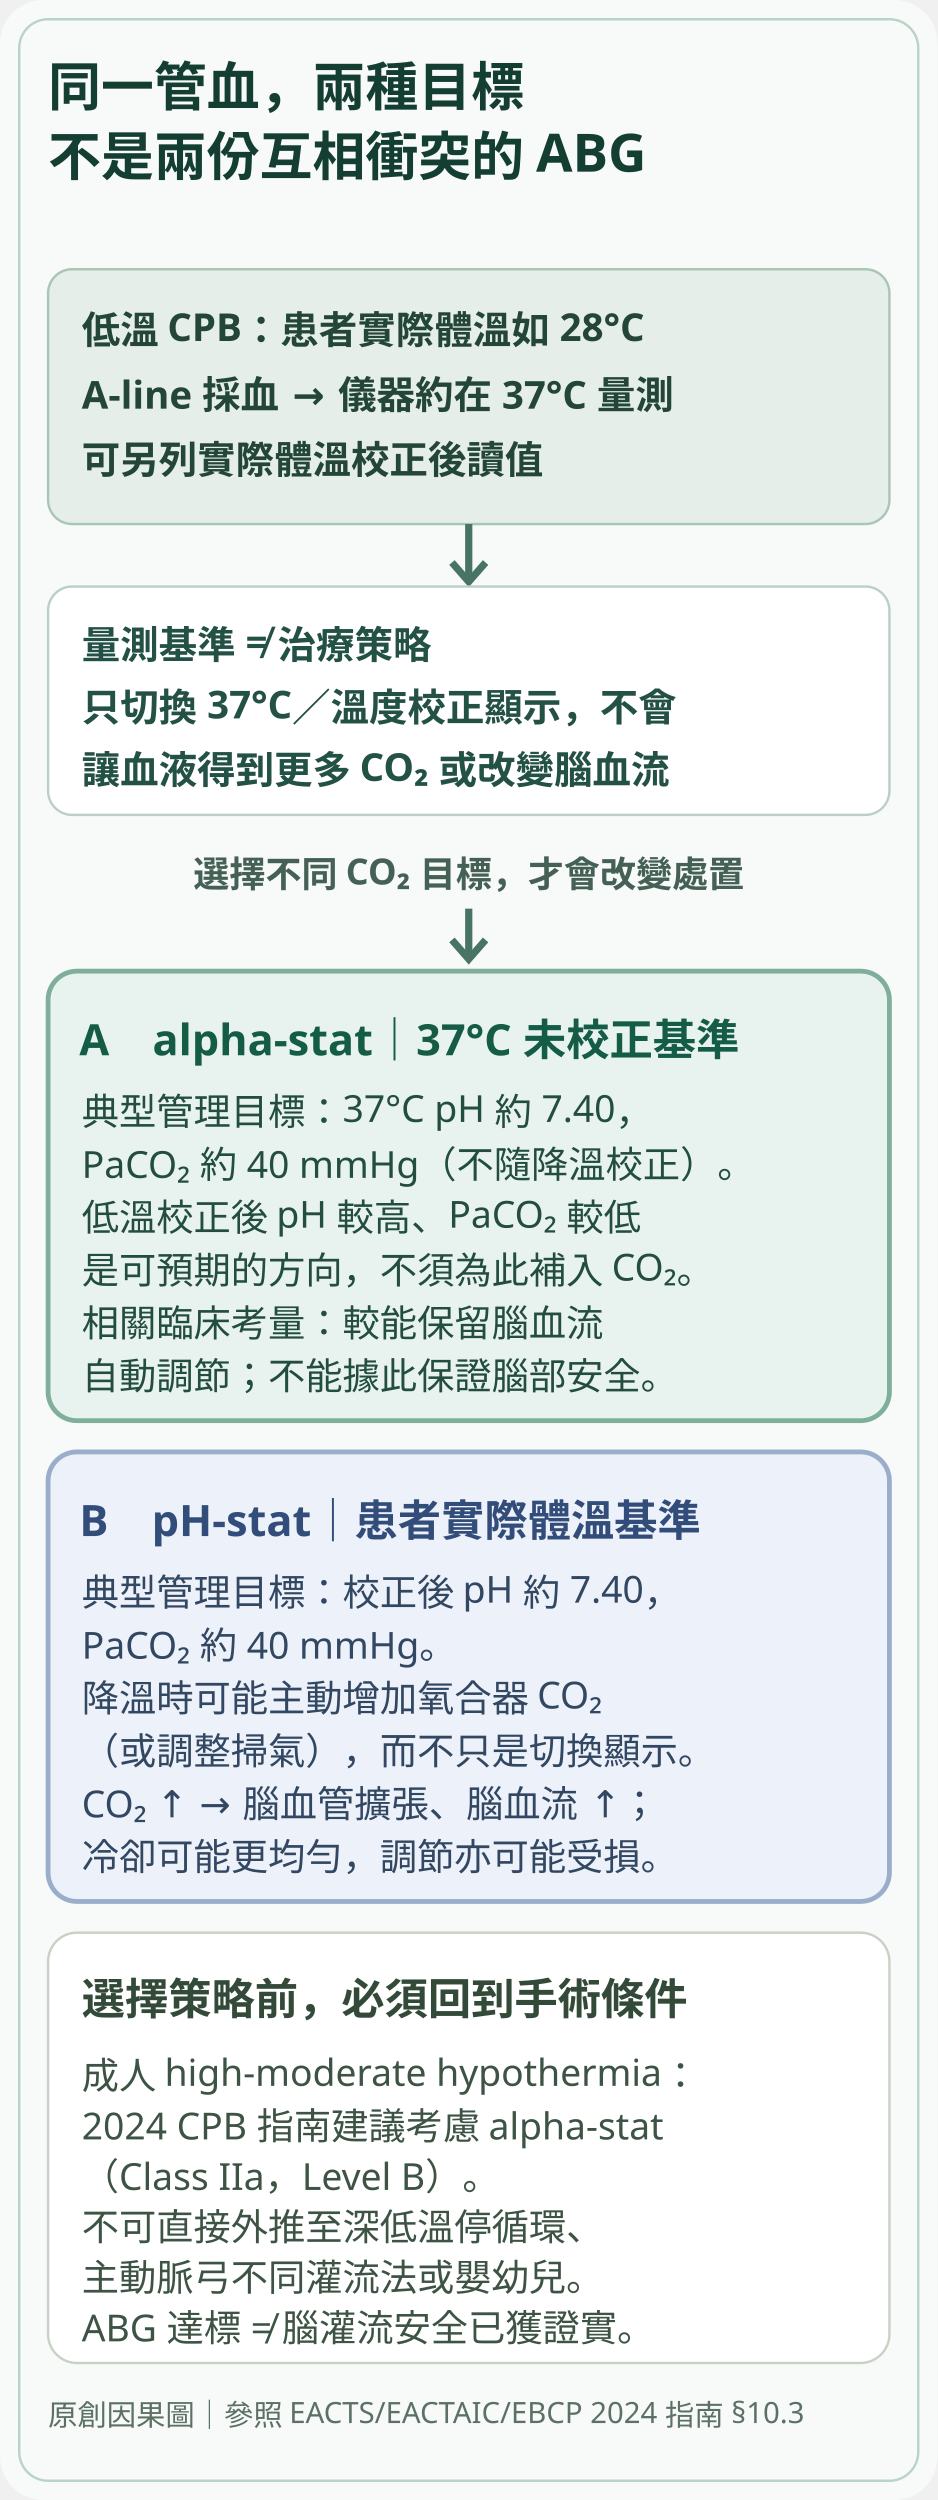
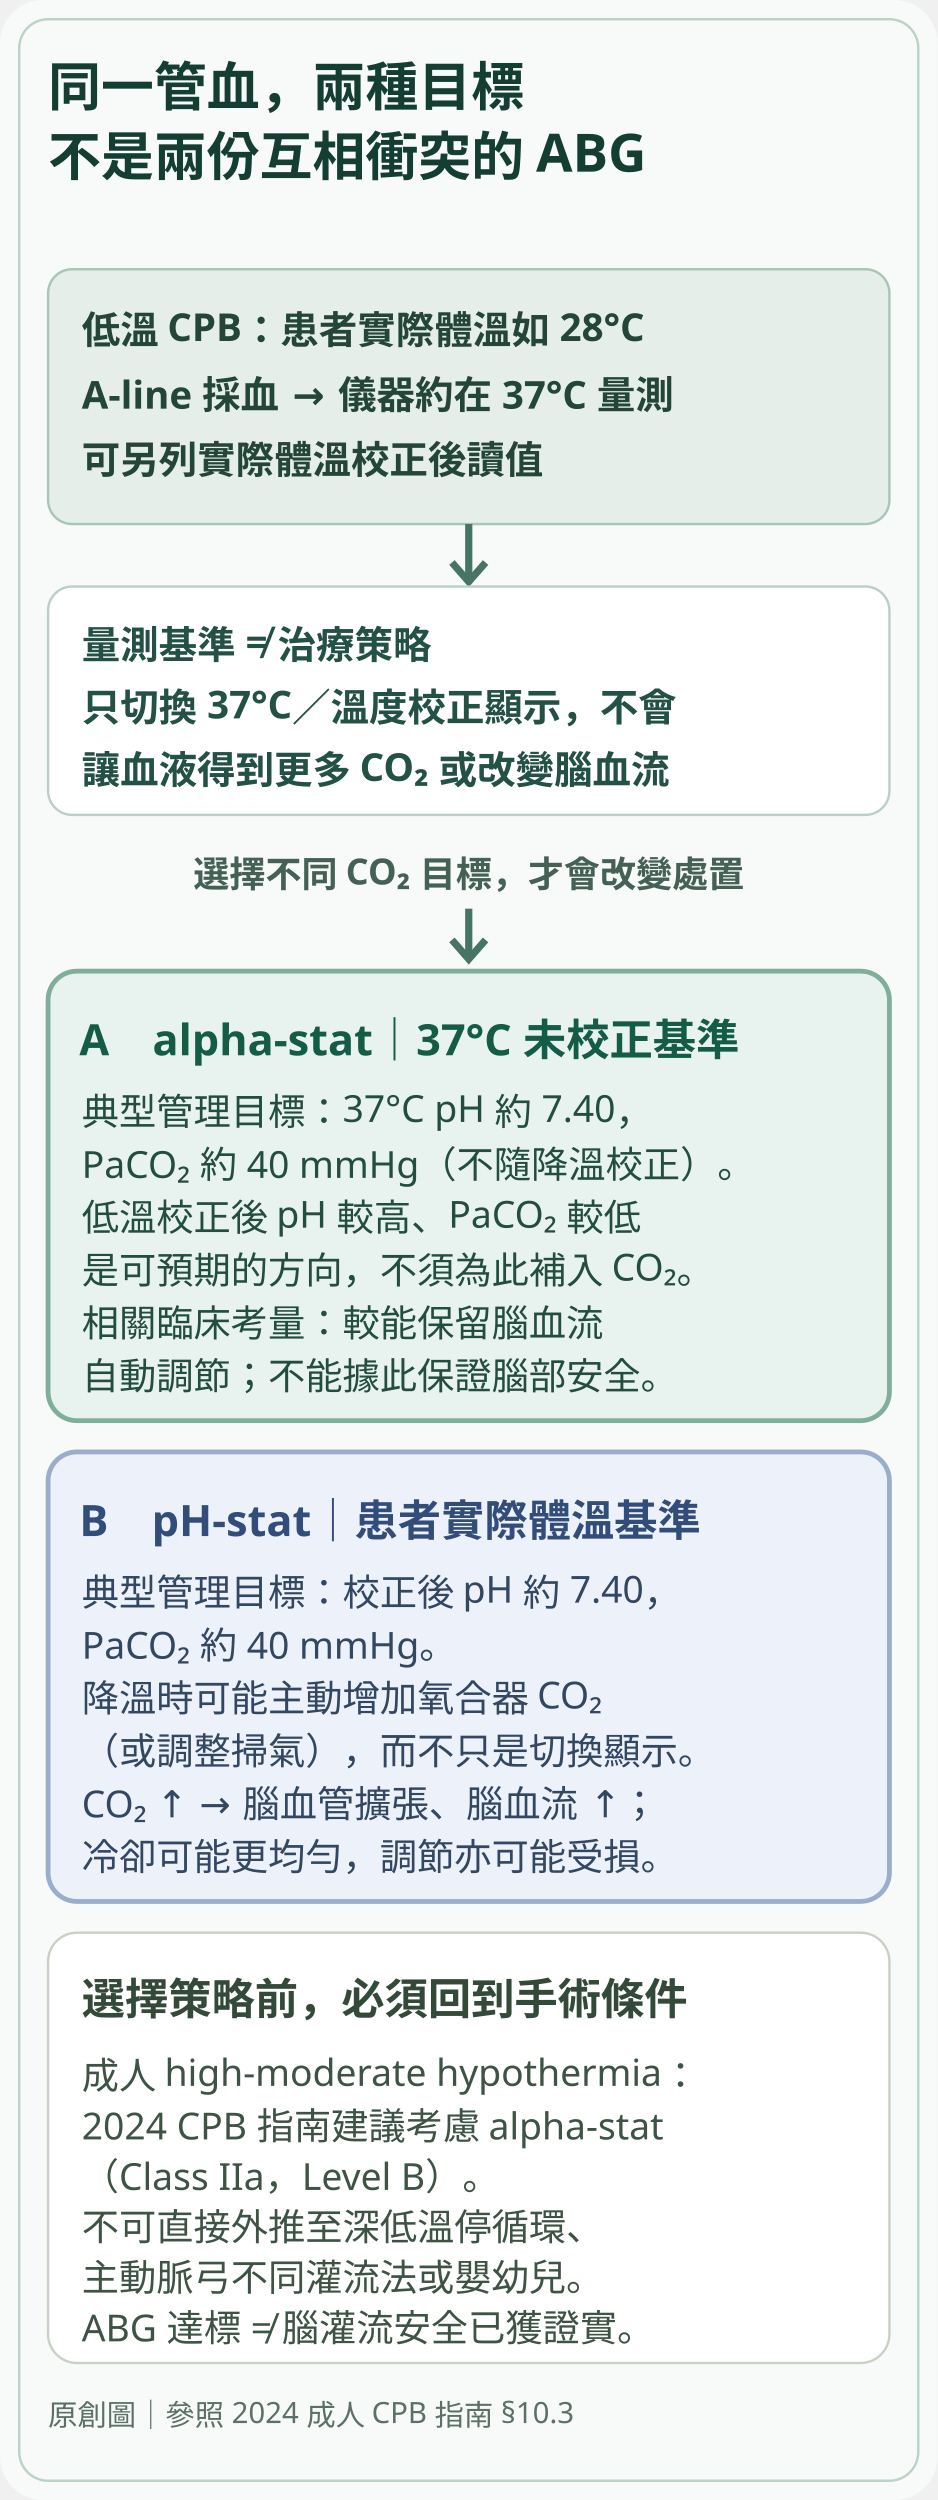
<svg xmlns="http://www.w3.org/2000/svg" width="390" height="1040" viewBox="0 0 390 1040" role="img" aria-labelledby="figTitle figDesc">
  <rect width="390" height="1040" fill="#f7faf8" rx="18" />
  <rect x="8" y="8" width="374" height="1024" fill="none" stroke="#b9d3c5" rx="12" />
  <text x="20" y="44" text-anchor="start" font-family="system-ui,sans-serif" font-size="22" font-weight="750" fill="#153e33">同一管血，兩種目標</text>
  <text x="20" y="73" text-anchor="start" font-family="system-ui,sans-serif" font-size="22" font-weight="750" fill="#153e33">不是兩份互相衝突的 ABG</text>
  <rect x="20" y="112" width="350" height="106" rx="10" fill="#e5eee9" stroke="#a8c5b5" />
  <text x="34" y="143" text-anchor="start" font-family="system-ui,sans-serif" font-size="16" font-weight="600" fill="#244639">低溫 CPB：患者實際體溫如 28°C</text>
  <text x="34" y="170" text-anchor="start" font-family="system-ui,sans-serif" font-size="16" font-weight="600" fill="#244639">A-line 採血 → 儀器約在 37°C 量測</text>
  <text x="34" y="197" text-anchor="start" font-family="system-ui,sans-serif" font-size="16" font-weight="600" fill="#244639">可另列實際體溫校正後讀值</text>
  <path d="M195 218 L195 241" stroke="#477464" stroke-width="3" />
  <path d="M188 234 L195 242 L202 234" stroke="#477464" stroke-width="3" fill="none" />
  <rect x="20" y="244" width="350" height="95" rx="10" fill="#fff" stroke="#bbcfc4" />
  <text x="34" y="274" text-anchor="start" font-family="system-ui,sans-serif" font-size="16" font-weight="650" fill="#245145">量測基準 ≠ 治療策略</text>
  <text x="34" y="300" text-anchor="start" font-family="system-ui,sans-serif" font-size="16" font-weight="650" fill="#245145">只切換 37°C／溫度校正顯示，不會</text>
  <text x="34" y="326" text-anchor="start" font-family="system-ui,sans-serif" font-size="16" font-weight="650" fill="#245145">讓血液得到更多 CO₂ 或改變腦血流</text>
  <text x="195" y="369" text-anchor="middle" font-family="system-ui,sans-serif" font-size="15" font-weight="650" fill="#456155">選擇不同 CO₂ 目標，才會改變處置</text>
  <path d="M195 378 L195 398" stroke="#477464" stroke-width="3" />
  <path d="M188 391 L195 399 L202 391" stroke="#477464" stroke-width="3" fill="none" />
  <rect x="20" y="404" width="350" height="187" rx="12" fill="#e8f3ef" stroke="#7fae9b" stroke-width="2" />
  <text x="33" y="439" text-anchor="start" font-family="system-ui,sans-serif" font-size="18" font-weight="750" fill="#155c46">A　alpha-stat｜37°C 未校正基準</text>
  <text x="34" y="468" text-anchor="start" font-family="system-ui,sans-serif" font-size="15.5" font-weight="520" fill="#234d3e">典型管理目標：37°C pH 約 7.40，</text>
  <text x="34" y="490" text-anchor="start" font-family="system-ui,sans-serif" font-size="15.5" font-weight="520" fill="#234d3e">PaCO₂ 約 40 mmHg（不隨降溫校正）。</text>
  <text x="34" y="512" text-anchor="start" font-family="system-ui,sans-serif" font-size="15.5" font-weight="520" fill="#234d3e">低溫校正後 pH 較高、PaCO₂ 較低</text>
  <text x="34" y="534" text-anchor="start" font-family="system-ui,sans-serif" font-size="15.5" font-weight="520" fill="#234d3e">是可預期的方向，不須為此補入 CO₂。</text>
  <text x="34" y="556" text-anchor="start" font-family="system-ui,sans-serif" font-size="15.5" font-weight="520" fill="#234d3e">相關臨床考量：較能保留腦血流</text>
  <text x="34" y="578" text-anchor="start" font-family="system-ui,sans-serif" font-size="15.5" font-weight="520" fill="#234d3e">自動調節；不能據此保證腦部安全。</text>
  <rect x="20" y="604" width="350" height="187" rx="12" fill="#edf1f9" stroke="#9aaecb" stroke-width="2" />
  <text x="33" y="639" text-anchor="start" font-family="system-ui,sans-serif" font-size="18" font-weight="750" fill="#334d7a">B　pH-stat｜患者實際體溫基準</text>
  <text x="34" y="668" text-anchor="start" font-family="system-ui,sans-serif" font-size="15.5" font-weight="520" fill="#324762">典型管理目標：校正後 pH 約 7.40，</text>
  <text x="34" y="690" text-anchor="start" font-family="system-ui,sans-serif" font-size="15.5" font-weight="520" fill="#324762">PaCO₂ 約 40 mmHg。</text>
  <text x="34" y="712" text-anchor="start" font-family="system-ui,sans-serif" font-size="15.5" font-weight="520" fill="#324762">降溫時可能主動增加氧合器 CO₂</text>
  <text x="34" y="734" text-anchor="start" font-family="system-ui,sans-serif" font-size="15.5" font-weight="520" fill="#324762">（或調整掃氣），而不只是切換顯示。</text>
  <text x="34" y="756" text-anchor="start" font-family="system-ui,sans-serif" font-size="15.5" font-weight="520" fill="#324762">CO₂ ↑ → 腦血管擴張、腦血流 ↑；</text>
  <text x="34" y="778" text-anchor="start" font-family="system-ui,sans-serif" font-size="15.5" font-weight="520" fill="#324762">冷卻可能更均勻，調節亦可能受損。</text>
  <rect x="20" y="804" width="350" height="179" rx="12" fill="#fff" stroke="#c9d1c5" />
  <text x="34" y="838" text-anchor="start" font-family="system-ui,sans-serif" font-size="18" font-weight="750" fill="#334a39">選擇策略前，必須回到手術條件</text>
  <text x="34" y="869" text-anchor="start" font-family="system-ui,sans-serif" font-size="15.5" font-weight="520" fill="#3d5344">成人 high-moderate hypothermia：</text>
  <text x="34" y="890" text-anchor="start" font-family="system-ui,sans-serif" font-size="15.5" font-weight="520" fill="#3d5344">2024 CPB 指南建議考慮 alpha-stat</text>
  <text x="34" y="911" text-anchor="start" font-family="system-ui,sans-serif" font-size="15.5" font-weight="520" fill="#3d5344">（Class IIa，Level B）。</text>
  <text x="34" y="932" text-anchor="start" font-family="system-ui,sans-serif" font-size="15.5" font-weight="520" fill="#3d5344">不可直接外推至深低溫停循環、</text>
  <text x="34" y="953" text-anchor="start" font-family="system-ui,sans-serif" font-size="15.5" font-weight="520" fill="#3d5344">主動脈弓不同灌流法或嬰幼兒。</text>
  <text x="34" y="974" text-anchor="start" font-family="system-ui,sans-serif" font-size="15.5" font-weight="520" fill="#3d5344">ABG 達標 ≠ 腦灌流安全已獲證實。</text>
-   <text x="20" y="1009" text-anchor="start" font-family="system-ui,sans-serif" font-size="12.2" font-weight="450" fill="#5b7165">原創因果圖｜參照 EACTS/EACTAIC/EBCP 2024 指南 §10.3</text>
+   <text x="20" y="1009" text-anchor="start" font-family="system-ui,sans-serif" font-size="12.2" font-weight="450" fill="#5b7165">原創圖｜參照 2024 成人 CPB 指南 §10.3</text>
</svg>
